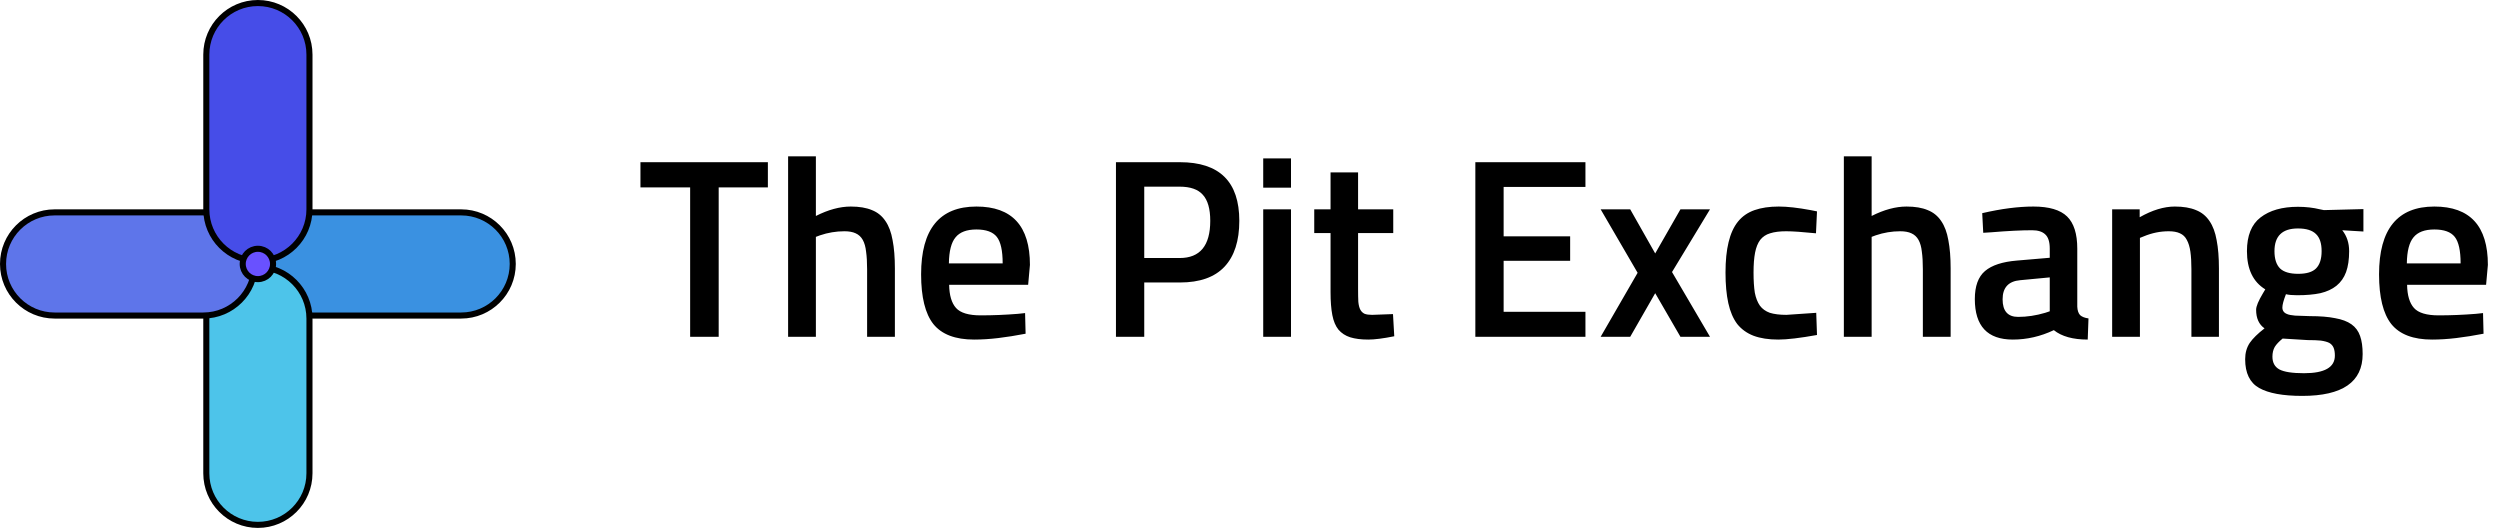
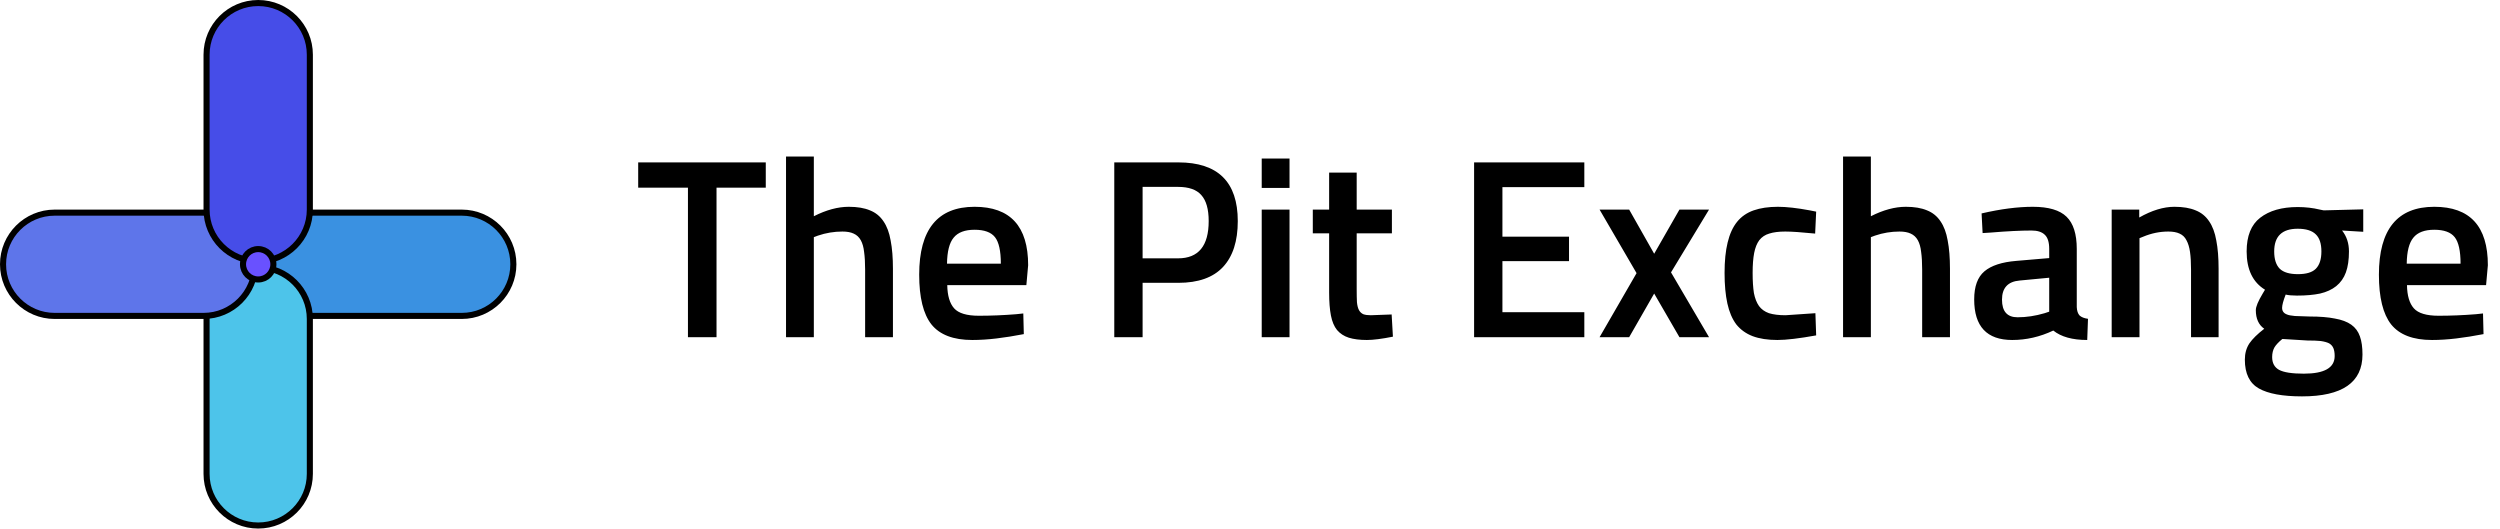
- <svg xmlns="http://www.w3.org/2000/svg" width="824" height="174" viewBox="0 0 824 174" fill="none">
-   <path d="M227.472 61.776V111H236.88V61.776H253.092V53.46H211.092V61.776H227.472ZM268.915 78.072V111H259.759V51.528H268.915V71.184C273.003 69.112 276.839 68.076 280.423 68.076C283.223 68.076 285.547 68.468 287.395 69.252C289.243 69.98 290.727 71.184 291.847 72.864C292.967 74.488 293.751 76.588 294.199 79.164C294.703 81.74 294.955 84.848 294.955 88.488V111H285.799V88.74C285.799 86.444 285.687 84.512 285.463 82.944C285.295 81.376 284.931 80.088 284.371 79.08C283.811 78.072 283.027 77.344 282.019 76.896C281.067 76.448 279.835 76.224 278.323 76.224C275.579 76.224 272.891 76.672 270.259 77.568L268.915 78.072ZM335.518 103.44L337.87 103.188L338.038 109.992C334.846 110.608 331.85 111.084 329.05 111.42C326.25 111.756 323.59 111.924 321.07 111.924C314.854 111.924 310.374 110.216 307.63 106.8C304.942 103.384 303.598 97.924 303.598 90.42C303.598 75.524 309.674 68.076 321.826 68.076C333.586 68.076 339.466 74.488 339.466 87.312L338.878 93.864H312.838C312.894 97.336 313.65 99.884 315.106 101.508C316.562 103.132 319.278 103.944 323.254 103.944C327.23 103.944 331.318 103.776 335.518 103.44ZM312.754 86.808H330.478C330.478 82.608 329.834 79.696 328.546 78.072C327.258 76.448 325.018 75.636 321.826 75.636C318.634 75.636 316.338 76.504 314.938 78.24C313.538 79.92 312.81 82.776 312.754 86.808ZM388.904 93.108H377.144V111H367.82V53.46H388.904C401.952 53.46 408.476 59.9 408.476 72.78C408.476 79.388 406.852 84.428 403.604 87.9C400.356 91.372 395.456 93.108 388.904 93.108ZM377.144 61.524V85.044H388.82C395.54 85.044 398.9 80.956 398.9 72.78C398.9 68.86 398.088 66.004 396.464 64.212C394.896 62.42 392.348 61.524 388.82 61.524H377.144ZM425.513 111V69H416.356V111H425.513ZM425.513 61.86V52.2H416.356V61.86H425.513ZM459.214 69V76.812H447.622V95.292C447.622 96.972 447.65 98.372 447.706 99.492C447.818 100.612 448.042 101.48 448.378 102.096C448.714 102.712 449.19 103.16 449.806 103.44C450.422 103.664 451.234 103.776 452.242 103.776L459.13 103.524L459.55 110.832C455.91 111.56 453.054 111.924 450.982 111.924C448.63 111.924 446.642 111.672 445.018 111.168C443.45 110.664 442.162 109.824 441.154 108.648C440.202 107.472 439.53 105.876 439.138 103.86C438.746 101.844 438.55 99.324 438.55 96.3V76.812H433.174V69H438.55V56.82H447.622V69H459.214ZM522.561 111V102.768H495.597V85.968H517.521V77.904H495.597V61.608H522.561V53.46H486.273V111H522.561ZM539.758 89.916L527.578 111H537.322L545.554 96.636L553.87 111H563.614L551.098 89.664L563.614 69H553.87L545.554 83.532L537.322 69H527.578L539.758 89.916ZM586.283 68.076C589.083 68.076 592.583 68.468 596.783 69.252L598.883 69.672L598.547 76.896C596.307 76.672 594.375 76.504 592.751 76.392C591.127 76.28 589.783 76.224 588.719 76.224C586.591 76.224 584.827 76.448 583.427 76.896C582.083 77.288 580.991 78.016 580.151 79.08C579.367 80.144 578.807 81.544 578.471 83.28C578.135 85.016 577.967 87.2 577.967 89.832C577.967 92.464 578.107 94.676 578.387 96.468C578.723 98.204 579.283 99.632 580.067 100.752C580.851 101.816 581.943 102.6 583.343 103.104C584.799 103.552 586.619 103.776 588.803 103.776L598.631 103.104L598.883 110.412C593.283 111.42 589.027 111.924 586.115 111.924C582.923 111.924 580.207 111.504 577.967 110.664C575.783 109.824 573.991 108.536 572.591 106.8C571.247 105.008 570.267 102.712 569.651 99.912C569.035 97.112 568.727 93.752 568.727 89.832C568.727 85.912 569.063 82.58 569.735 79.836C570.407 77.036 571.443 74.768 572.843 73.032C574.243 71.296 576.063 70.036 578.303 69.252C580.543 68.468 583.203 68.076 586.283 68.076ZM616.891 78.072V111H607.735V51.528H616.891V71.184C620.979 69.112 624.815 68.076 628.399 68.076C631.199 68.076 633.523 68.468 635.371 69.252C637.219 69.98 638.703 71.184 639.823 72.864C640.943 74.488 641.727 76.588 642.175 79.164C642.679 81.74 642.931 84.848 642.931 88.488V111H633.775V88.74C633.775 86.444 633.663 84.512 633.439 82.944C633.271 81.376 632.907 80.088 632.347 79.08C631.787 78.072 631.003 77.344 629.995 76.896C629.043 76.448 627.811 76.224 626.299 76.224C623.555 76.224 620.867 76.672 618.235 77.568L616.891 78.072ZM684.671 81.936V101.088C684.727 102.32 685.035 103.244 685.595 103.86C686.211 104.42 687.135 104.784 688.367 104.952L688.115 111.924C683.243 111.924 679.519 110.888 676.943 108.816C672.575 110.888 668.067 111.924 663.419 111.924C655.075 111.924 650.903 107.472 650.903 98.568C650.903 94.312 652.023 91.232 654.263 89.328C656.503 87.424 660.003 86.276 664.763 85.884L675.599 84.96V81.936C675.599 79.696 675.095 78.128 674.087 77.232C673.135 76.336 671.707 75.888 669.803 75.888C668.011 75.888 665.995 75.944 663.755 76.056C661.515 76.168 659.051 76.336 656.363 76.56L653.675 76.728L653.339 70.26C659.611 68.804 665.239 68.076 670.223 68.076C675.375 68.076 679.071 69.168 681.311 71.352C683.551 73.536 684.671 77.064 684.671 81.936ZM675.599 91.428L665.855 92.352C661.991 92.688 660.059 94.788 660.059 98.652C660.059 102.516 661.767 104.448 665.183 104.448C668.095 104.448 671.063 104 674.087 103.104L675.599 102.6V91.428ZM705.321 78.408V111H696.165V69H705.237V71.604C709.381 69.252 713.245 68.076 716.829 68.076C719.629 68.076 721.953 68.468 723.801 69.252C725.649 69.98 727.133 71.184 728.253 72.864C729.373 74.488 730.157 76.588 730.605 79.164C731.109 81.74 731.361 84.848 731.361 88.488V111H722.289V88.74C722.289 86.444 722.177 84.512 721.953 82.944C721.729 81.376 721.337 80.088 720.777 79.08C720.273 78.072 719.517 77.344 718.509 76.896C717.557 76.448 716.325 76.224 714.813 76.224C712.013 76.224 709.269 76.784 706.581 77.904L705.321 78.408ZM778.729 116.712C778.729 125.896 772.093 130.488 758.821 130.488C752.437 130.488 747.705 129.62 744.625 127.884C741.545 126.148 740.005 122.984 740.005 118.392C740.005 116.32 740.509 114.528 741.517 113.016C742.525 111.56 744.149 109.964 746.389 108.228C744.541 106.94 743.617 104.896 743.617 102.096C743.617 100.976 744.373 99.156 745.885 96.636L746.641 95.376C742.609 92.912 740.593 88.712 740.593 82.776C740.593 77.68 742.077 73.984 745.045 71.688C748.069 69.336 752.185 68.16 757.393 68.16C759.969 68.16 762.405 68.44 764.701 69L765.961 69.252L778.981 68.916V76.308L772.009 75.888C773.521 77.792 774.277 80.088 774.277 82.776C774.277 85.52 773.941 87.816 773.269 89.664C772.597 91.512 771.533 93.024 770.077 94.2C768.677 95.32 766.913 96.132 764.785 96.636C762.657 97.084 760.109 97.308 757.141 97.308C755.573 97.308 754.341 97.196 753.445 96.972C752.661 98.988 752.269 100.444 752.269 101.34C752.269 102.404 752.801 103.132 753.865 103.524C754.369 103.748 755.237 103.916 756.469 104.028C757.757 104.084 759.381 104.14 761.341 104.196C764.701 104.196 767.473 104.42 769.657 104.868C771.897 105.26 773.689 105.932 775.033 106.884C776.377 107.836 777.329 109.124 777.889 110.748C778.449 112.316 778.729 114.304 778.729 116.712ZM749.665 82.776C749.665 85.352 750.281 87.256 751.513 88.488C752.745 89.664 754.733 90.252 757.477 90.252C760.221 90.252 762.181 89.664 763.357 88.488C764.589 87.256 765.205 85.352 765.205 82.776C765.205 80.2 764.589 78.324 763.357 77.148C762.125 75.916 760.137 75.3 757.393 75.3C752.241 75.3 749.665 77.792 749.665 82.776ZM748.993 117.552C748.993 119.512 749.749 120.912 751.261 121.752C752.829 122.592 755.545 123.012 759.409 123.012C766.185 123.012 769.573 121.08 769.573 117.216C769.573 116.152 769.433 115.284 769.153 114.612C768.873 113.94 768.397 113.408 767.725 113.016C767.053 112.68 766.129 112.428 764.953 112.26C763.833 112.148 762.377 112.092 760.585 112.092L752.353 111.588C751.121 112.596 750.253 113.52 749.749 114.36C749.245 115.256 748.993 116.32 748.993 117.552ZM816.057 103.44L818.409 103.188L818.577 109.992C815.385 110.608 812.389 111.084 809.589 111.42C806.789 111.756 804.129 111.924 801.609 111.924C795.393 111.924 790.913 110.216 788.169 106.8C785.481 103.384 784.137 97.924 784.137 90.42C784.137 75.524 790.213 68.076 802.365 68.076C814.125 68.076 820.005 74.488 820.005 87.312L819.417 93.864H793.377C793.433 97.336 794.189 99.884 795.645 101.508C797.101 103.132 799.817 103.944 803.793 103.944C807.769 103.944 811.857 103.776 816.057 103.44ZM793.293 86.808H811.017C811.017 82.608 810.373 79.696 809.085 78.072C807.797 76.448 805.557 75.636 802.365 75.636C799.173 75.636 796.877 76.504 795.477 78.24C794.077 79.92 793.349 82.776 793.293 86.808Z" fill="black" />
+ <svg xmlns="http://www.w3.org/2000/svg" width="823" height="174" viewBox="0 0 823 174" fill="none">
+   <path d="M226.472 61.776V111H235.88V61.776H252.092V53.46H210.092V61.776H226.472ZM267.915 78.072V111H258.759V51.528H267.915V71.184C272.003 69.112 275.839 68.076 279.423 68.076C282.223 68.076 284.547 68.468 286.395 69.252C288.243 69.98 289.727 71.184 290.847 72.864C291.967 74.488 292.751 76.588 293.199 79.164C293.703 81.74 293.955 84.848 293.955 88.488V111H284.799V88.74C284.799 86.444 284.687 84.512 284.463 82.944C284.295 81.376 283.931 80.088 283.371 79.08C282.811 78.072 282.027 77.344 281.019 76.896C280.067 76.448 278.835 76.224 277.323 76.224C274.579 76.224 271.891 76.672 269.259 77.568L267.915 78.072ZM334.518 103.44L336.87 103.188L337.038 109.992C333.846 110.608 330.85 111.084 328.05 111.42C325.25 111.756 322.59 111.924 320.07 111.924C313.854 111.924 309.374 110.216 306.63 106.8C303.942 103.384 302.598 97.924 302.598 90.42C302.598 75.524 308.674 68.076 320.826 68.076C332.586 68.076 338.466 74.488 338.466 87.312L337.878 93.864H311.838C311.894 97.336 312.65 99.884 314.106 101.508C315.562 103.132 318.278 103.944 322.254 103.944C326.23 103.944 330.318 103.776 334.518 103.44ZM311.754 86.808H329.478C329.478 82.608 328.834 79.696 327.546 78.072C326.258 76.448 324.018 75.636 320.826 75.636C317.634 75.636 315.338 76.504 313.938 78.24C312.538 79.92 311.81 82.776 311.754 86.808ZM387.904 93.108H376.144V111H366.82V53.46H387.904C400.952 53.46 407.476 59.9 407.476 72.78C407.476 79.388 405.852 84.428 402.604 87.9C399.356 91.372 394.456 93.108 387.904 93.108ZM376.144 61.524V85.044H387.82C394.54 85.044 397.9 80.956 397.9 72.78C397.9 68.86 397.088 66.004 395.464 64.212C393.896 62.42 391.348 61.524 387.82 61.524H376.144ZM424.513 111V69H415.356V111H424.513ZM424.513 61.86V52.2H415.356V61.86H424.513ZM458.214 69V76.812H446.622V95.292C446.622 96.972 446.65 98.372 446.706 99.492C446.818 100.612 447.042 101.48 447.378 102.096C447.714 102.712 448.19 103.16 448.806 103.44C449.422 103.664 450.234 103.776 451.242 103.776L458.13 103.524L458.55 110.832C454.91 111.56 452.054 111.924 449.982 111.924C447.63 111.924 445.642 111.672 444.018 111.168C442.45 110.664 441.162 109.824 440.154 108.648C439.202 107.472 438.53 105.876 438.138 103.86C437.746 101.844 437.55 99.324 437.55 96.3V76.812H432.174V69H437.55V56.82H446.622V69H458.214ZM521.561 111V102.768H494.597V85.968H516.521V77.904H494.597V61.608H521.561V53.46H485.273V111H521.561ZM538.758 89.916L526.578 111H536.322L544.554 96.636L552.87 111H562.614L550.098 89.664L562.614 69H552.87L544.554 83.532L536.322 69H526.578L538.758 89.916ZM585.283 68.076C588.083 68.076 591.583 68.468 595.783 69.252L597.883 69.672L597.547 76.896C595.307 76.672 593.375 76.504 591.751 76.392C590.127 76.28 588.783 76.224 587.719 76.224C585.591 76.224 583.827 76.448 582.427 76.896C581.083 77.288 579.991 78.016 579.151 79.08C578.367 80.144 577.807 81.544 577.471 83.28C577.135 85.016 576.967 87.2 576.967 89.832C576.967 92.464 577.107 94.676 577.387 96.468C577.723 98.204 578.283 99.632 579.067 100.752C579.851 101.816 580.943 102.6 582.343 103.104C583.799 103.552 585.619 103.776 587.803 103.776L597.631 103.104L597.883 110.412C592.283 111.42 588.027 111.924 585.115 111.924C581.923 111.924 579.207 111.504 576.967 110.664C574.783 109.824 572.991 108.536 571.591 106.8C570.247 105.008 569.267 102.712 568.651 99.912C568.035 97.112 567.727 93.752 567.727 89.832C567.727 85.912 568.063 82.58 568.735 79.836C569.407 77.036 570.443 74.768 571.843 73.032C573.243 71.296 575.063 70.036 577.303 69.252C579.543 68.468 582.203 68.076 585.283 68.076ZM615.891 78.072V111H606.735V51.528H615.891V71.184C619.979 69.112 623.815 68.076 627.399 68.076C630.199 68.076 632.523 68.468 634.371 69.252C636.219 69.98 637.703 71.184 638.823 72.864C639.943 74.488 640.727 76.588 641.175 79.164C641.679 81.74 641.931 84.848 641.931 88.488V111H632.775V88.74C632.775 86.444 632.663 84.512 632.439 82.944C632.271 81.376 631.907 80.088 631.347 79.08C630.787 78.072 630.003 77.344 628.995 76.896C628.043 76.448 626.811 76.224 625.299 76.224C622.555 76.224 619.867 76.672 617.235 77.568L615.891 78.072ZM683.671 81.936V101.088C683.727 102.32 684.035 103.244 684.595 103.86C685.211 104.42 686.135 104.784 687.367 104.952L687.115 111.924C682.243 111.924 678.519 110.888 675.943 108.816C671.575 110.888 667.067 111.924 662.419 111.924C654.075 111.924 649.903 107.472 649.903 98.568C649.903 94.312 651.023 91.232 653.263 89.328C655.503 87.424 659.003 86.276 663.763 85.884L674.599 84.96V81.936C674.599 79.696 674.095 78.128 673.087 77.232C672.135 76.336 670.707 75.888 668.803 75.888C667.011 75.888 664.995 75.944 662.755 76.056C660.515 76.168 658.051 76.336 655.363 76.56L652.675 76.728L652.339 70.26C658.611 68.804 664.239 68.076 669.223 68.076C674.375 68.076 678.071 69.168 680.311 71.352C682.551 73.536 683.671 77.064 683.671 81.936ZM674.599 91.428L664.855 92.352C660.991 92.688 659.059 94.788 659.059 98.652C659.059 102.516 660.767 104.448 664.183 104.448C667.095 104.448 670.063 104 673.087 103.104L674.599 102.6V91.428ZM704.321 78.408V111H695.165V69H704.237V71.604C708.381 69.252 712.245 68.076 715.829 68.076C718.629 68.076 720.953 68.468 722.801 69.252C724.649 69.98 726.133 71.184 727.253 72.864C728.373 74.488 729.157 76.588 729.605 79.164C730.109 81.74 730.361 84.848 730.361 88.488V111H721.289V88.74C721.289 86.444 721.177 84.512 720.953 82.944C720.729 81.376 720.337 80.088 719.777 79.08C719.273 78.072 718.517 77.344 717.509 76.896C716.557 76.448 715.325 76.224 713.813 76.224C711.013 76.224 708.269 76.784 705.581 77.904L704.321 78.408ZM777.729 116.712C777.729 125.896 771.093 130.488 757.821 130.488C751.437 130.488 746.705 129.62 743.625 127.884C740.545 126.148 739.005 122.984 739.005 118.392C739.005 116.32 739.509 114.528 740.517 113.016C741.525 111.56 743.149 109.964 745.389 108.228C743.541 106.94 742.617 104.896 742.617 102.096C742.617 100.976 743.373 99.156 744.885 96.636L745.641 95.376C741.609 92.912 739.593 88.712 739.593 82.776C739.593 77.68 741.077 73.984 744.045 71.688C747.069 69.336 751.185 68.16 756.393 68.16C758.969 68.16 761.405 68.44 763.701 69L764.961 69.252L777.981 68.916V76.308L771.009 75.888C772.521 77.792 773.277 80.088 773.277 82.776C773.277 85.52 772.941 87.816 772.269 89.664C771.597 91.512 770.533 93.024 769.077 94.2C767.677 95.32 765.913 96.132 763.785 96.636C761.657 97.084 759.109 97.308 756.141 97.308C754.573 97.308 753.341 97.196 752.445 96.972C751.661 98.988 751.269 100.444 751.269 101.34C751.269 102.404 751.801 103.132 752.865 103.524C753.369 103.748 754.237 103.916 755.469 104.028C756.757 104.084 758.381 104.14 760.341 104.196C763.701 104.196 766.473 104.42 768.657 104.868C770.897 105.26 772.689 105.932 774.033 106.884C775.377 107.836 776.329 109.124 776.889 110.748C777.449 112.316 777.729 114.304 777.729 116.712ZM748.665 82.776C748.665 85.352 749.281 87.256 750.513 88.488C751.745 89.664 753.733 90.252 756.477 90.252C759.221 90.252 761.181 89.664 762.357 88.488C763.589 87.256 764.205 85.352 764.205 82.776C764.205 80.2 763.589 78.324 762.357 77.148C761.125 75.916 759.137 75.3 756.393 75.3C751.241 75.3 748.665 77.792 748.665 82.776ZM747.993 117.552C747.993 119.512 748.749 120.912 750.261 121.752C751.829 122.592 754.545 123.012 758.409 123.012C765.185 123.012 768.573 121.08 768.573 117.216C768.573 116.152 768.433 115.284 768.153 114.612C767.873 113.94 767.397 113.408 766.725 113.016C766.053 112.68 765.129 112.428 763.953 112.26C762.833 112.148 761.377 112.092 759.585 112.092L751.353 111.588C750.121 112.596 749.253 113.52 748.749 114.36C748.245 115.256 747.993 116.32 747.993 117.552ZM815.057 103.44L817.409 103.188L817.577 109.992C814.385 110.608 811.389 111.084 808.589 111.42C805.789 111.756 803.129 111.924 800.609 111.924C794.393 111.924 789.913 110.216 787.169 106.8C784.481 103.384 783.137 97.924 783.137 90.42C783.137 75.524 789.213 68.076 801.365 68.076C813.125 68.076 819.005 74.488 819.005 87.312L818.417 93.864H792.377C792.433 97.336 793.189 99.884 794.645 101.508C796.101 103.132 798.817 103.944 802.793 103.944C806.769 103.944 810.857 103.776 815.057 103.44ZM792.293 86.808H810.017C810.017 82.608 809.373 79.696 808.085 78.072C806.797 76.448 804.557 75.636 801.365 75.636C798.173 75.636 795.877 76.504 794.477 78.24C793.077 79.92 792.349 82.776 792.293 86.808Z" fill="black" />
  <rect x="169" y="70" width="34" height="83" rx="17" transform="rotate(90 169 70)" fill="#3A91E1" stroke="black" stroke-width="2" />
  <rect x="68" y="88" width="34" height="85" rx="17" fill="#4DC4EA" stroke="black" stroke-width="2" />
  <rect x="84" y="70" width="34" height="83" rx="17" transform="rotate(90 84 70)" fill="#5E75EA" stroke="black" stroke-width="2" />
  <rect x="68" y="1" width="34" height="85" rx="17" fill="#464DE8" stroke="black" stroke-width="2" />
  <circle cx="85" cy="87" r="5" fill="#6951FF" stroke="black" stroke-width="2" />
</svg>
